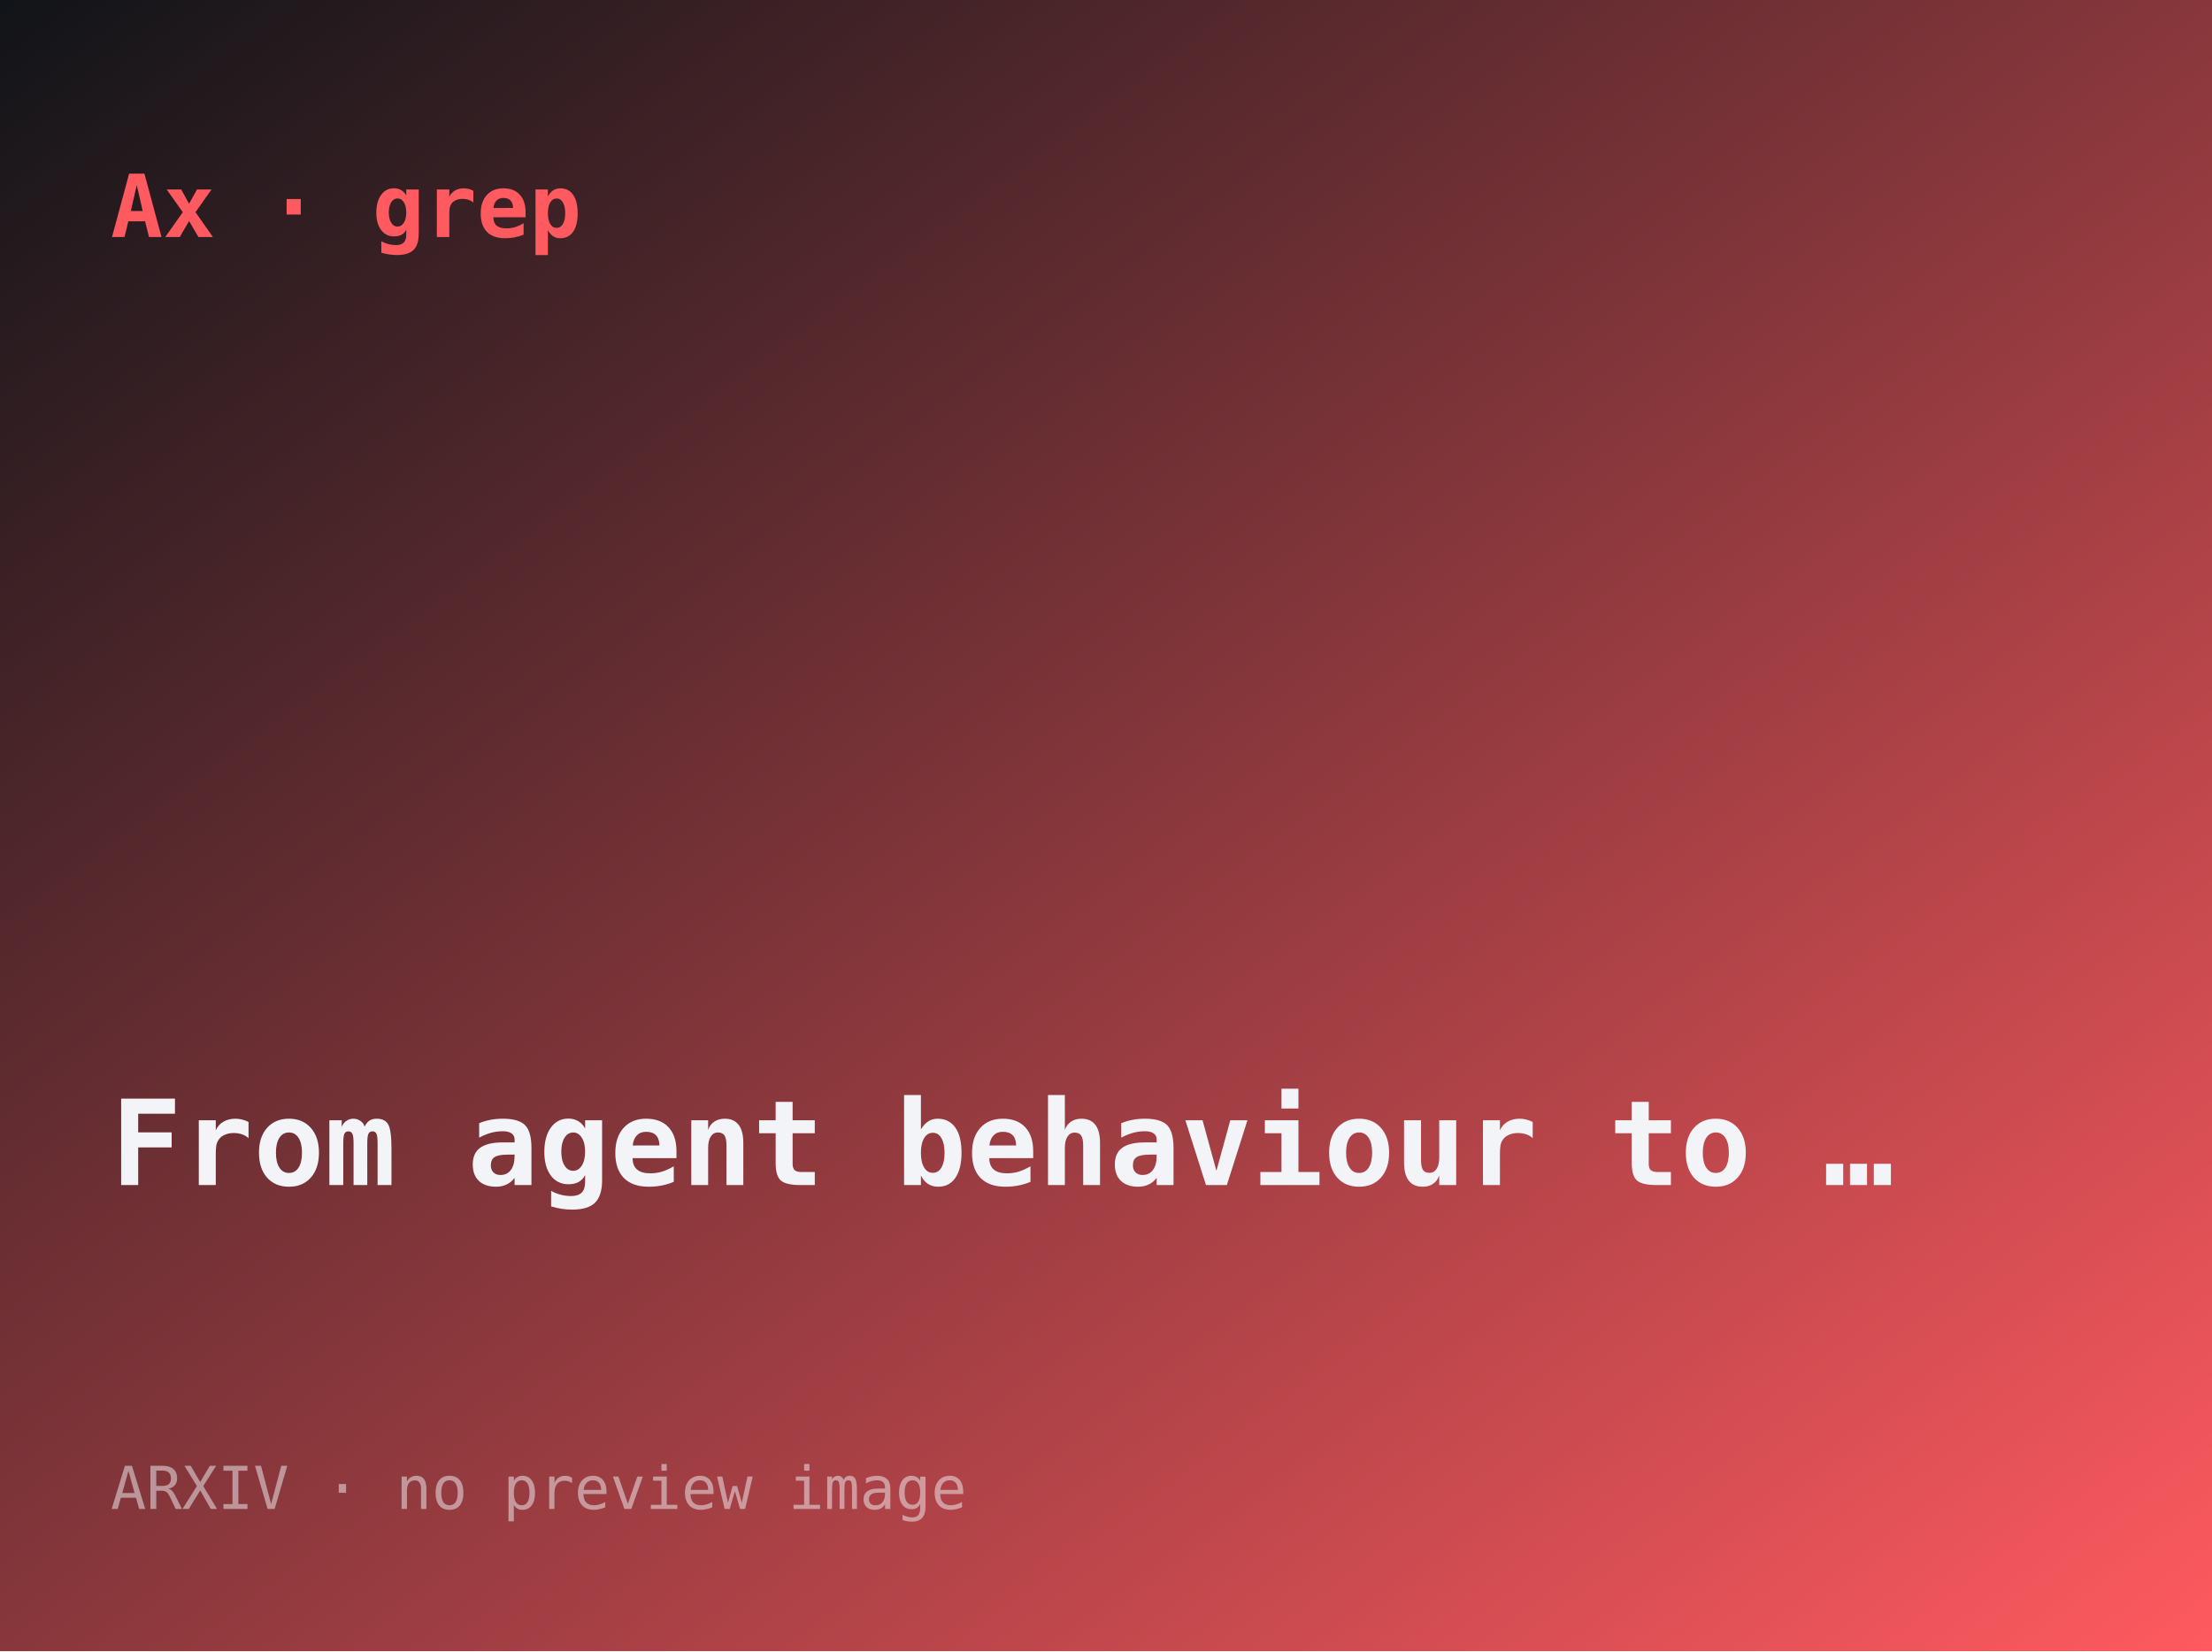
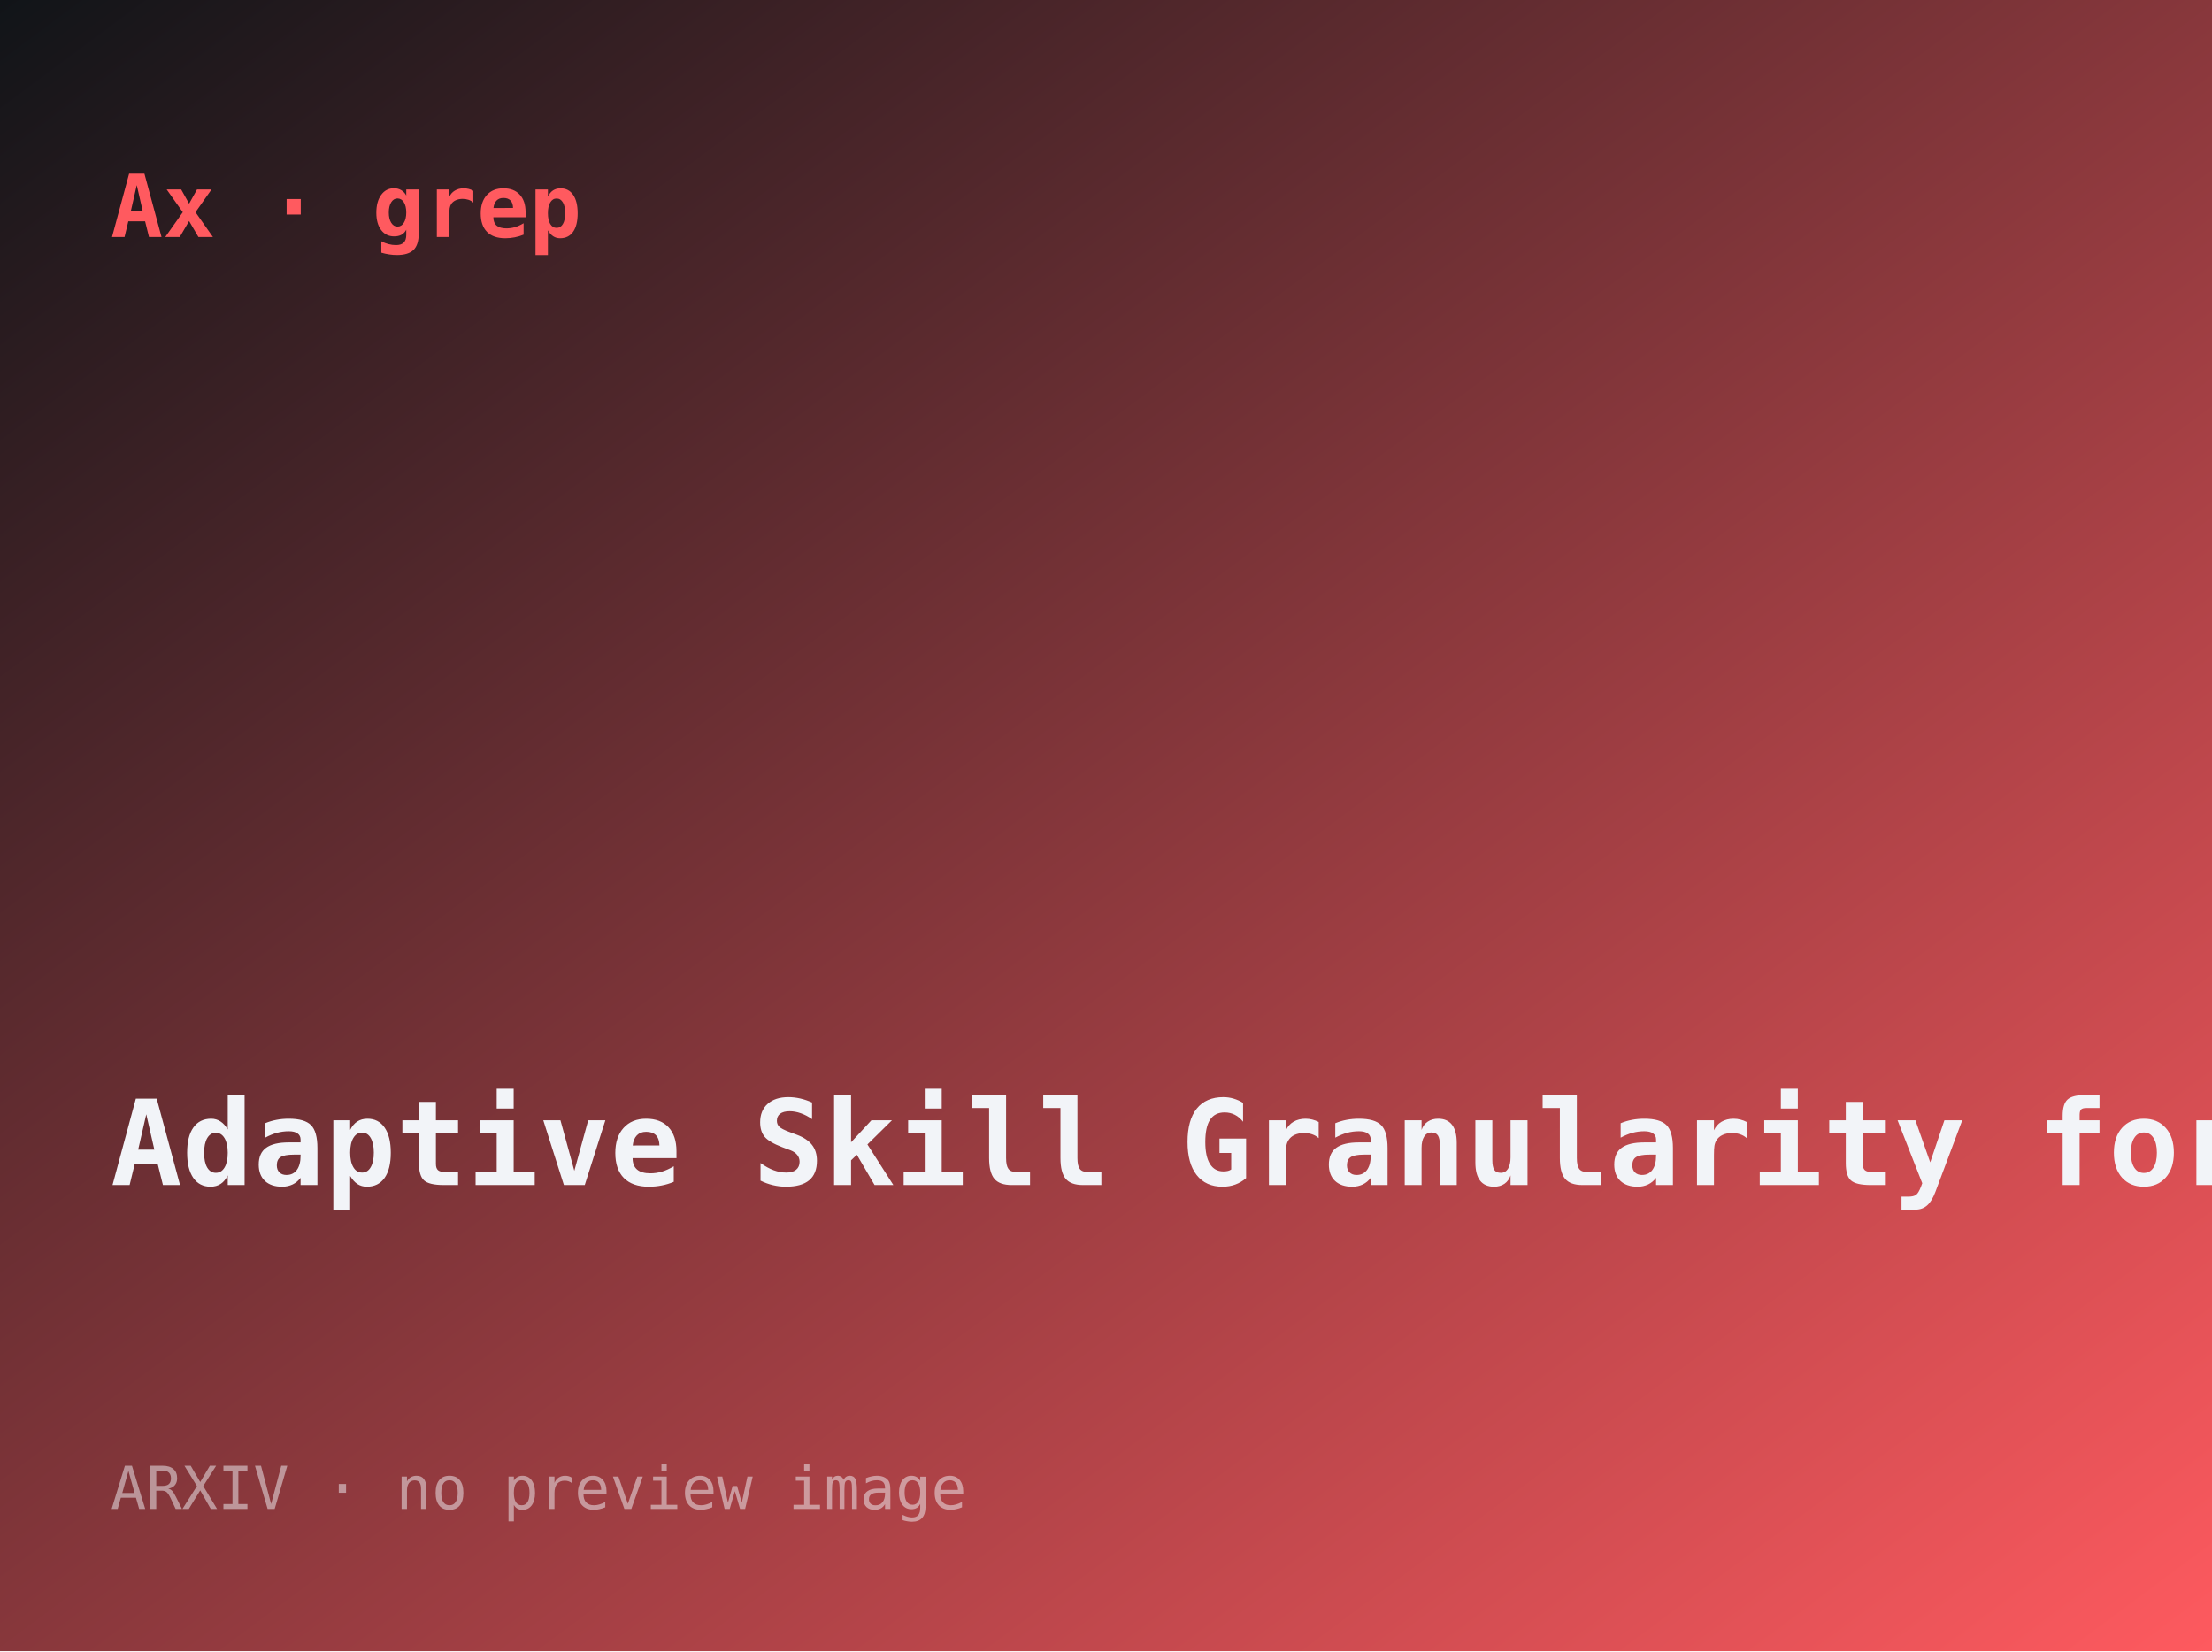
- <svg xmlns="http://www.w3.org/2000/svg" width="560" height="418" viewBox="0 0 560 418" role="img" aria-label="From agent behaviour to agent-friendly documentation">
+ <svg xmlns="http://www.w3.org/2000/svg" width="560" height="418" viewBox="0 0 560 418" role="img" aria-label="Adaptive Skill Granularity for Coding Agents: Runtime Routing and Macro-to-Micro">
  <defs>
    <linearGradient id="g" x1="0" y1="0" x2="1" y2="1">
      <stop offset="0" stop-color="#101418" />
      <stop offset="1" stop-color="#ff5a5f" />
    </linearGradient>
  </defs>
  <rect width="560" height="418" fill="url(#g)" />
  <text x="28" y="60" font-family="ui-monospace,monospace" font-size="22" fill="#ff5a5f" font-weight="700">Ax · grep</text>
-   <text x="28" y="300" font-family="ui-monospace,monospace" font-size="30" fill="#f2f4f8" font-weight="600">From agent behaviour to …</text>
+   <text x="28" y="300" font-family="ui-monospace,monospace" font-size="30" fill="#f2f4f8" font-weight="600">Adaptive Skill Granularity for …</text>
  <text x="28" y="382" font-family="ui-monospace,monospace" font-size="15" fill="rgba(242,244,248,.5)">ARXIV · no preview image</text>
</svg>
